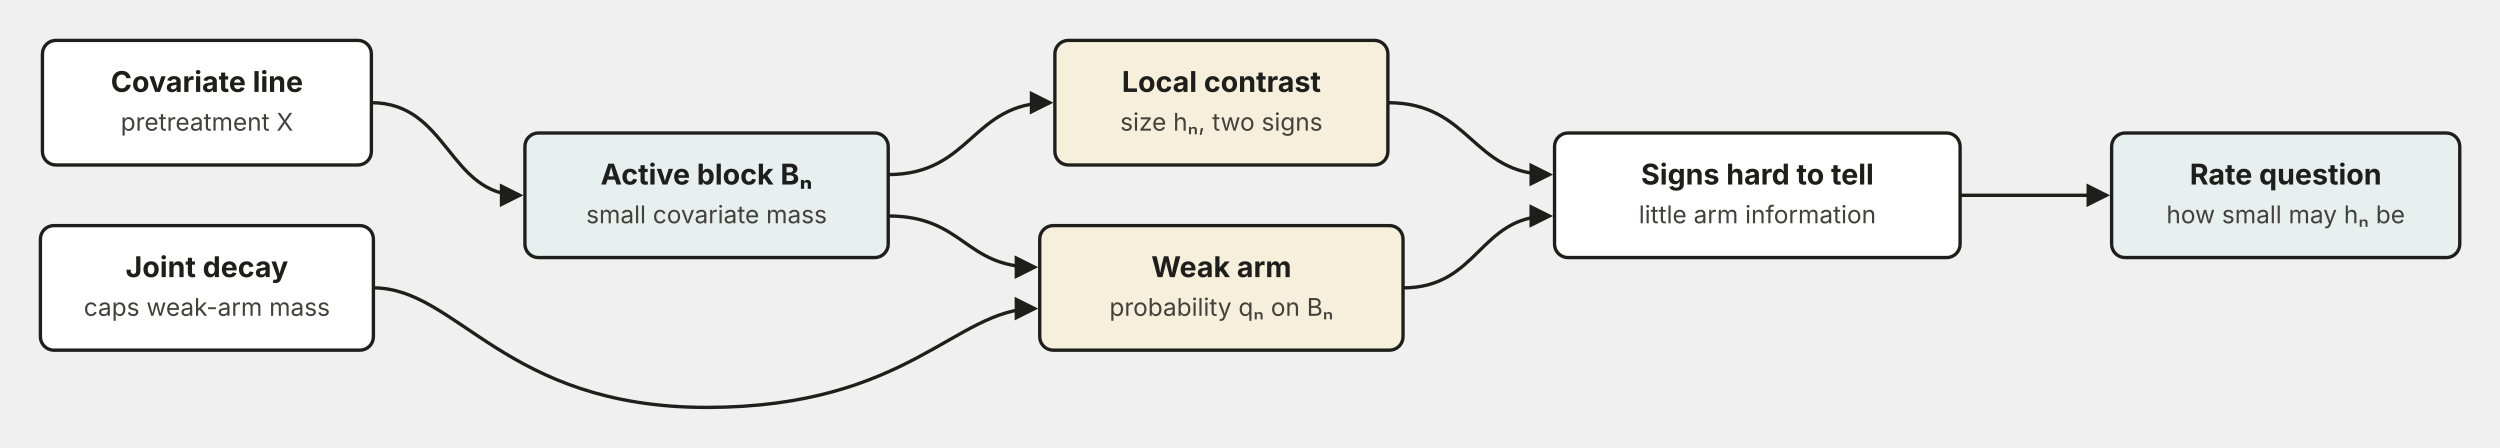
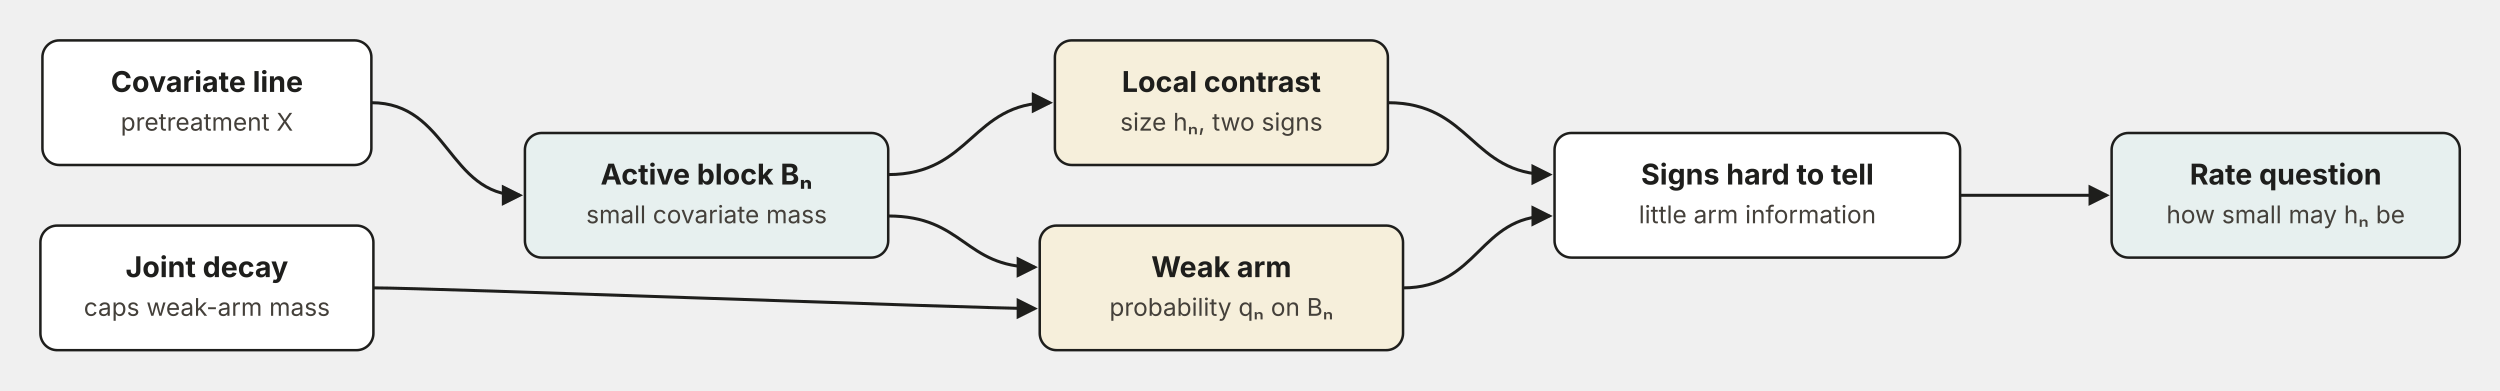
- <svg xmlns="http://www.w3.org/2000/svg" viewBox="0 0 1485 266" role="img">
+ <svg xmlns="http://www.w3.org/2000/svg" viewBox="0 0 1485 232" role="img">
  <defs>
    <marker id="arr" viewBox="0 0 10 10" refX="8.5" refY="5" markerWidth="7" markerHeight="7" orient="auto-start-reverse">
      <path d="M 0 0 L 10 5 L 0 10 z" fill="#1e1e1c" />
    </marker>
  </defs>
-   <path d="M 220.6 61 C 266.2 61, 266.2 116, 308.8 116" fill="none" stroke="#1e1e1c" stroke-width="2" marker-end="url(#arr)" />
-   <path d="M 527.6 103.7 C 577.1 103.7, 577.1 61, 623.6 61" fill="none" stroke="#1e1e1c" stroke-width="2" marker-end="url(#arr)" />
-   <path d="M 527.6 128.3 C 572.6 128.3, 572.6 158.7, 614.6 158.7" fill="none" stroke="#1e1e1c" stroke-width="2" marker-end="url(#arr)" />
-   <path d="M 221.8 171 C 271.8 171, 299.7 242, 419.7 242 C 539.7 242, 567.6 183.3, 614.6 183.3" fill="none" stroke="#1e1e1c" stroke-width="2" marker-end="url(#arr)" />
-   <path d="M 824.4 61 C 873.9 61, 873.9 103.7, 920.4 103.7" fill="none" stroke="#1e1e1c" stroke-width="2" marker-end="url(#arr)" />
-   <path d="M 833.4 171 C 878.4 171, 878.4 128.3, 920.4 128.3" fill="none" stroke="#1e1e1c" stroke-width="2" marker-end="url(#arr)" />
-   <path d="M 1164.3 116 C 1209.3 116, 1209.3 116, 1251.3 116" fill="none" stroke="#1e1e1c" stroke-width="2" marker-end="url(#arr)" />
-   <rect x="25.2" y="24" width="195.4" height="74" rx="8" fill="#ffffff" stroke="#1e1e1c" stroke-width="2" />
+   <path d="M 220.6 61 C 266.2 61, 266.2 116, 308.8 116" fill="none" stroke="#1e1e1c" stroke-width="1.8" marker-end="url(#arr)" />
+   <path d="M 527.6 103.7 C 577.1 103.7, 577.1 61, 623.6 61" fill="none" stroke="#1e1e1c" stroke-width="1.8" marker-end="url(#arr)" />
+   <path d="M 527.6 128.3 C 572.6 128.3, 572.6 158.7, 614.6 158.7" fill="none" stroke="#1e1e1c" stroke-width="1.8" marker-end="url(#arr)" />
+   <path d="M 221.8 171 C 255.7 171, 583.8 183.3, 614.6 183.3" fill="none" stroke="#1e1e1c" stroke-width="1.8" marker-end="url(#arr)" />
+   <path d="M 824.4 61 C 873.9 61, 873.9 103.7, 920.4 103.7" fill="none" stroke="#1e1e1c" stroke-width="1.8" marker-end="url(#arr)" />
+   <path d="M 833.4 171 C 878.4 171, 878.4 128.3, 920.4 128.3" fill="none" stroke="#1e1e1c" stroke-width="1.8" marker-end="url(#arr)" />
+   <path d="M 1164.3 116 C 1188.3 116, 1230.3 116, 1251.3 116" fill="none" stroke="#1e1e1c" stroke-width="1.8" marker-end="url(#arr)" />
+   <rect x="25.2" y="24" width="195.4" height="74" rx="10" fill="#ffffff" stroke="#1e1e1c" stroke-width="1.5" />
  <text stroke="none" x="122.9" y="54.6" text-anchor="middle" font-family="Inter, Arial, sans-serif" font-size="17" font-weight="700" fill="#1e1e1c">Covariate line</text>
  <text stroke="none" x="122.9" y="77.6" text-anchor="middle" font-family="Inter, Arial, sans-serif" font-size="14.5" fill="#44403a">pretreatment X</text>
-   <rect x="311.8" y="79" width="215.8" height="74" rx="8" fill="#e7f0ef" stroke="#1e1e1c" stroke-width="2" />
+   <rect x="311.8" y="79" width="215.8" height="74" rx="10" fill="#e7f0ef" stroke="#1e1e1c" stroke-width="1.5" />
  <text stroke="none" x="419.7" y="109.6" text-anchor="middle" font-family="Inter, Arial, sans-serif" font-size="17" font-weight="700" fill="#1e1e1c">Active block Bₙ</text>
  <text stroke="none" x="419.7" y="132.6" text-anchor="middle" font-family="Inter, Arial, sans-serif" font-size="14.5" fill="#44403a">small covariate mass</text>
-   <rect x="626.6" y="24" width="197.8" height="74" rx="8" fill="#f6efdb" stroke="#1e1e1c" stroke-width="2" />
+   <rect x="626.6" y="24" width="197.8" height="74" rx="10" fill="#f6efdb" stroke="#1e1e1c" stroke-width="1.5" />
  <text stroke="none" x="725.5" y="54.6" text-anchor="middle" font-family="Inter, Arial, sans-serif" font-size="17" font-weight="700" fill="#1e1e1c">Local contrast</text>
  <text stroke="none" x="725.5" y="77.6" text-anchor="middle" font-family="Inter, Arial, sans-serif" font-size="14.5" fill="#44403a">size hₙ, two signs</text>
-   <rect x="24" y="134" width="197.8" height="74" rx="8" fill="#ffffff" stroke="#1e1e1c" stroke-width="2" />
+   <rect x="24" y="134" width="197.8" height="74" rx="10" fill="#ffffff" stroke="#1e1e1c" stroke-width="1.5" />
  <text stroke="none" x="122.9" y="164.6" text-anchor="middle" font-family="Inter, Arial, sans-serif" font-size="17" font-weight="700" fill="#1e1e1c">Joint decay</text>
  <text stroke="none" x="122.9" y="187.6" text-anchor="middle" font-family="Inter, Arial, sans-serif" font-size="14.5" fill="#44403a">caps weak-arm mass</text>
-   <rect x="617.6" y="134" width="215.8" height="74" rx="8" fill="#f6efdb" stroke="#1e1e1c" stroke-width="2" />
+   <rect x="617.6" y="134" width="215.8" height="74" rx="10" fill="#f6efdb" stroke="#1e1e1c" stroke-width="1.5" />
  <text stroke="none" x="725.5" y="164.6" text-anchor="middle" font-family="Inter, Arial, sans-serif" font-size="17" font-weight="700" fill="#1e1e1c">Weak arm</text>
  <text stroke="none" x="725.5" y="187.6" text-anchor="middle" font-family="Inter, Arial, sans-serif" font-size="14.5" fill="#44403a">probability qₙ on Bₙ</text>
-   <rect x="923.4" y="79" width="240.9" height="74" rx="8" fill="#ffffff" stroke="#1e1e1c" stroke-width="2" />
+   <rect x="923.4" y="79" width="240.9" height="74" rx="10" fill="#ffffff" stroke="#1e1e1c" stroke-width="1.5" />
  <text stroke="none" x="1043.9" y="109.6" text-anchor="middle" font-family="Inter, Arial, sans-serif" font-size="17" font-weight="700" fill="#1e1e1c">Signs hard to tell</text>
  <text stroke="none" x="1043.9" y="132.6" text-anchor="middle" font-family="Inter, Arial, sans-serif" font-size="14.5" fill="#44403a">little arm information</text>
-   <rect x="1254.3" y="79" width="206.8" height="74" rx="8" fill="#e7f0ef" stroke="#1e1e1c" stroke-width="2" />
+   <rect x="1254.3" y="79" width="206.8" height="74" rx="10" fill="#e7f0ef" stroke="#1e1e1c" stroke-width="1.5" />
  <text stroke="none" x="1357.7" y="109.6" text-anchor="middle" font-family="Inter, Arial, sans-serif" font-size="17" font-weight="700" fill="#1e1e1c">Rate question</text>
  <text stroke="none" x="1357.7" y="132.6" text-anchor="middle" font-family="Inter, Arial, sans-serif" font-size="14.5" fill="#44403a">how small may hₙ be</text>
</svg>
